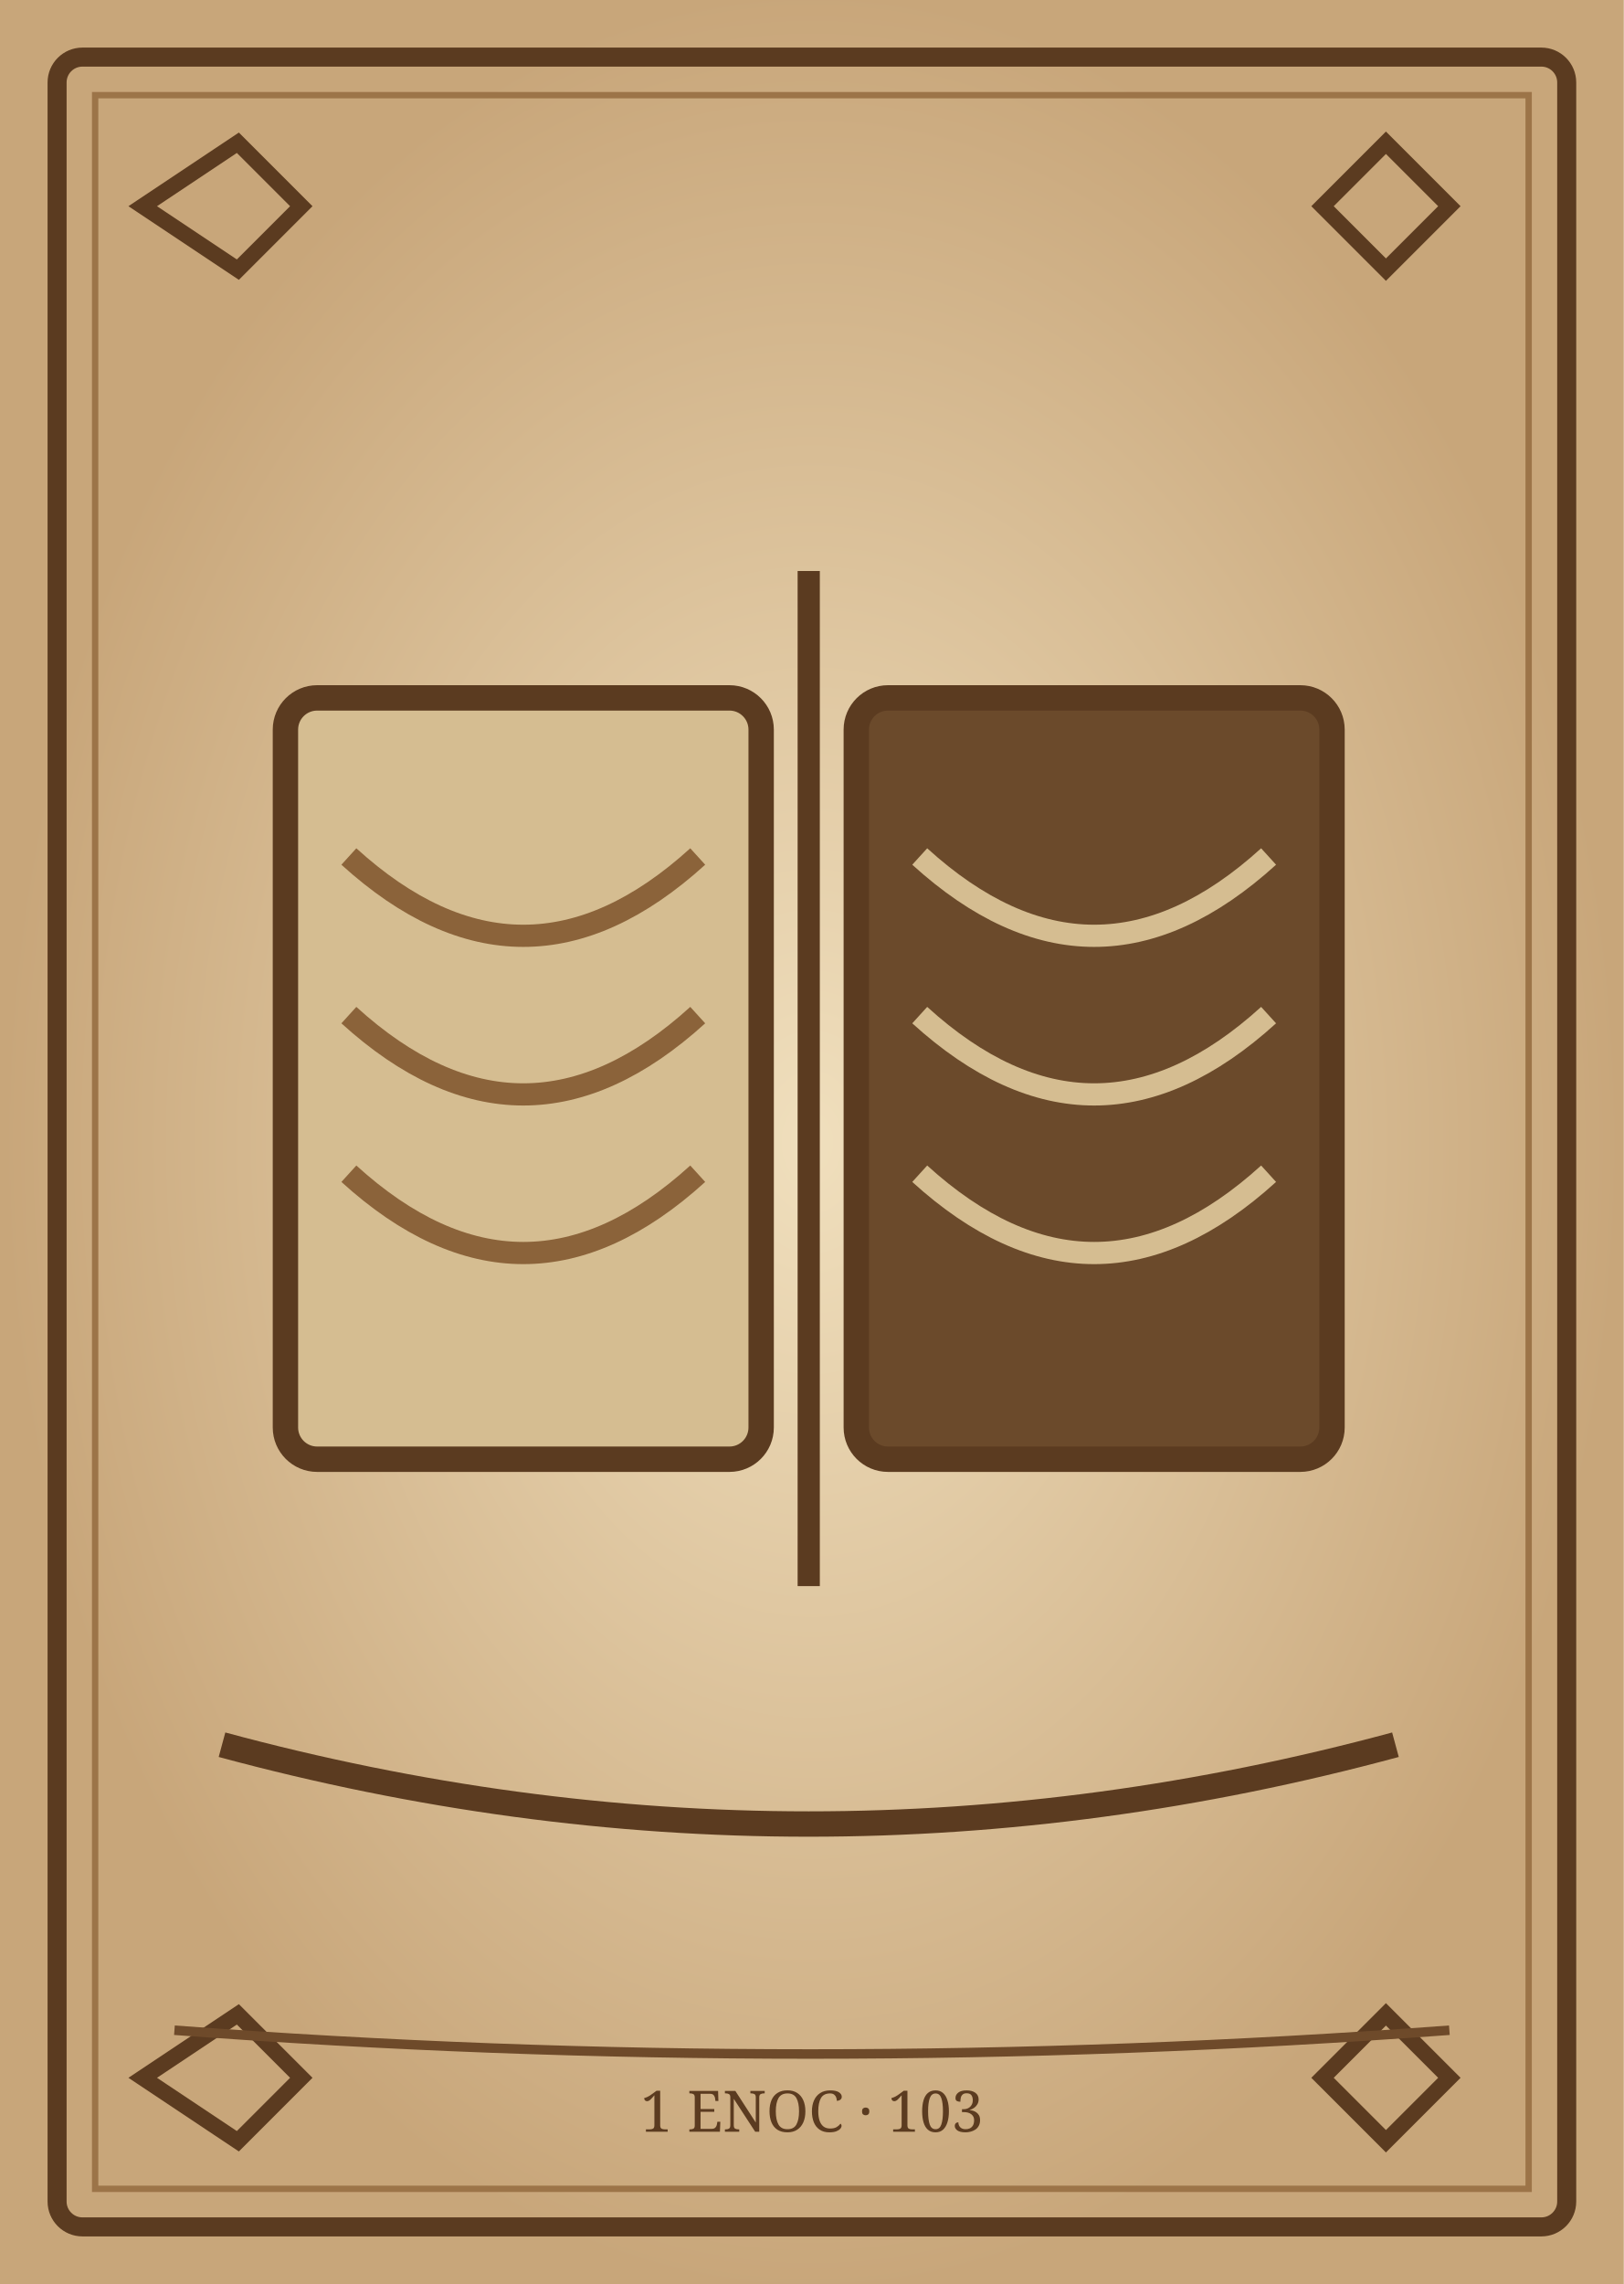
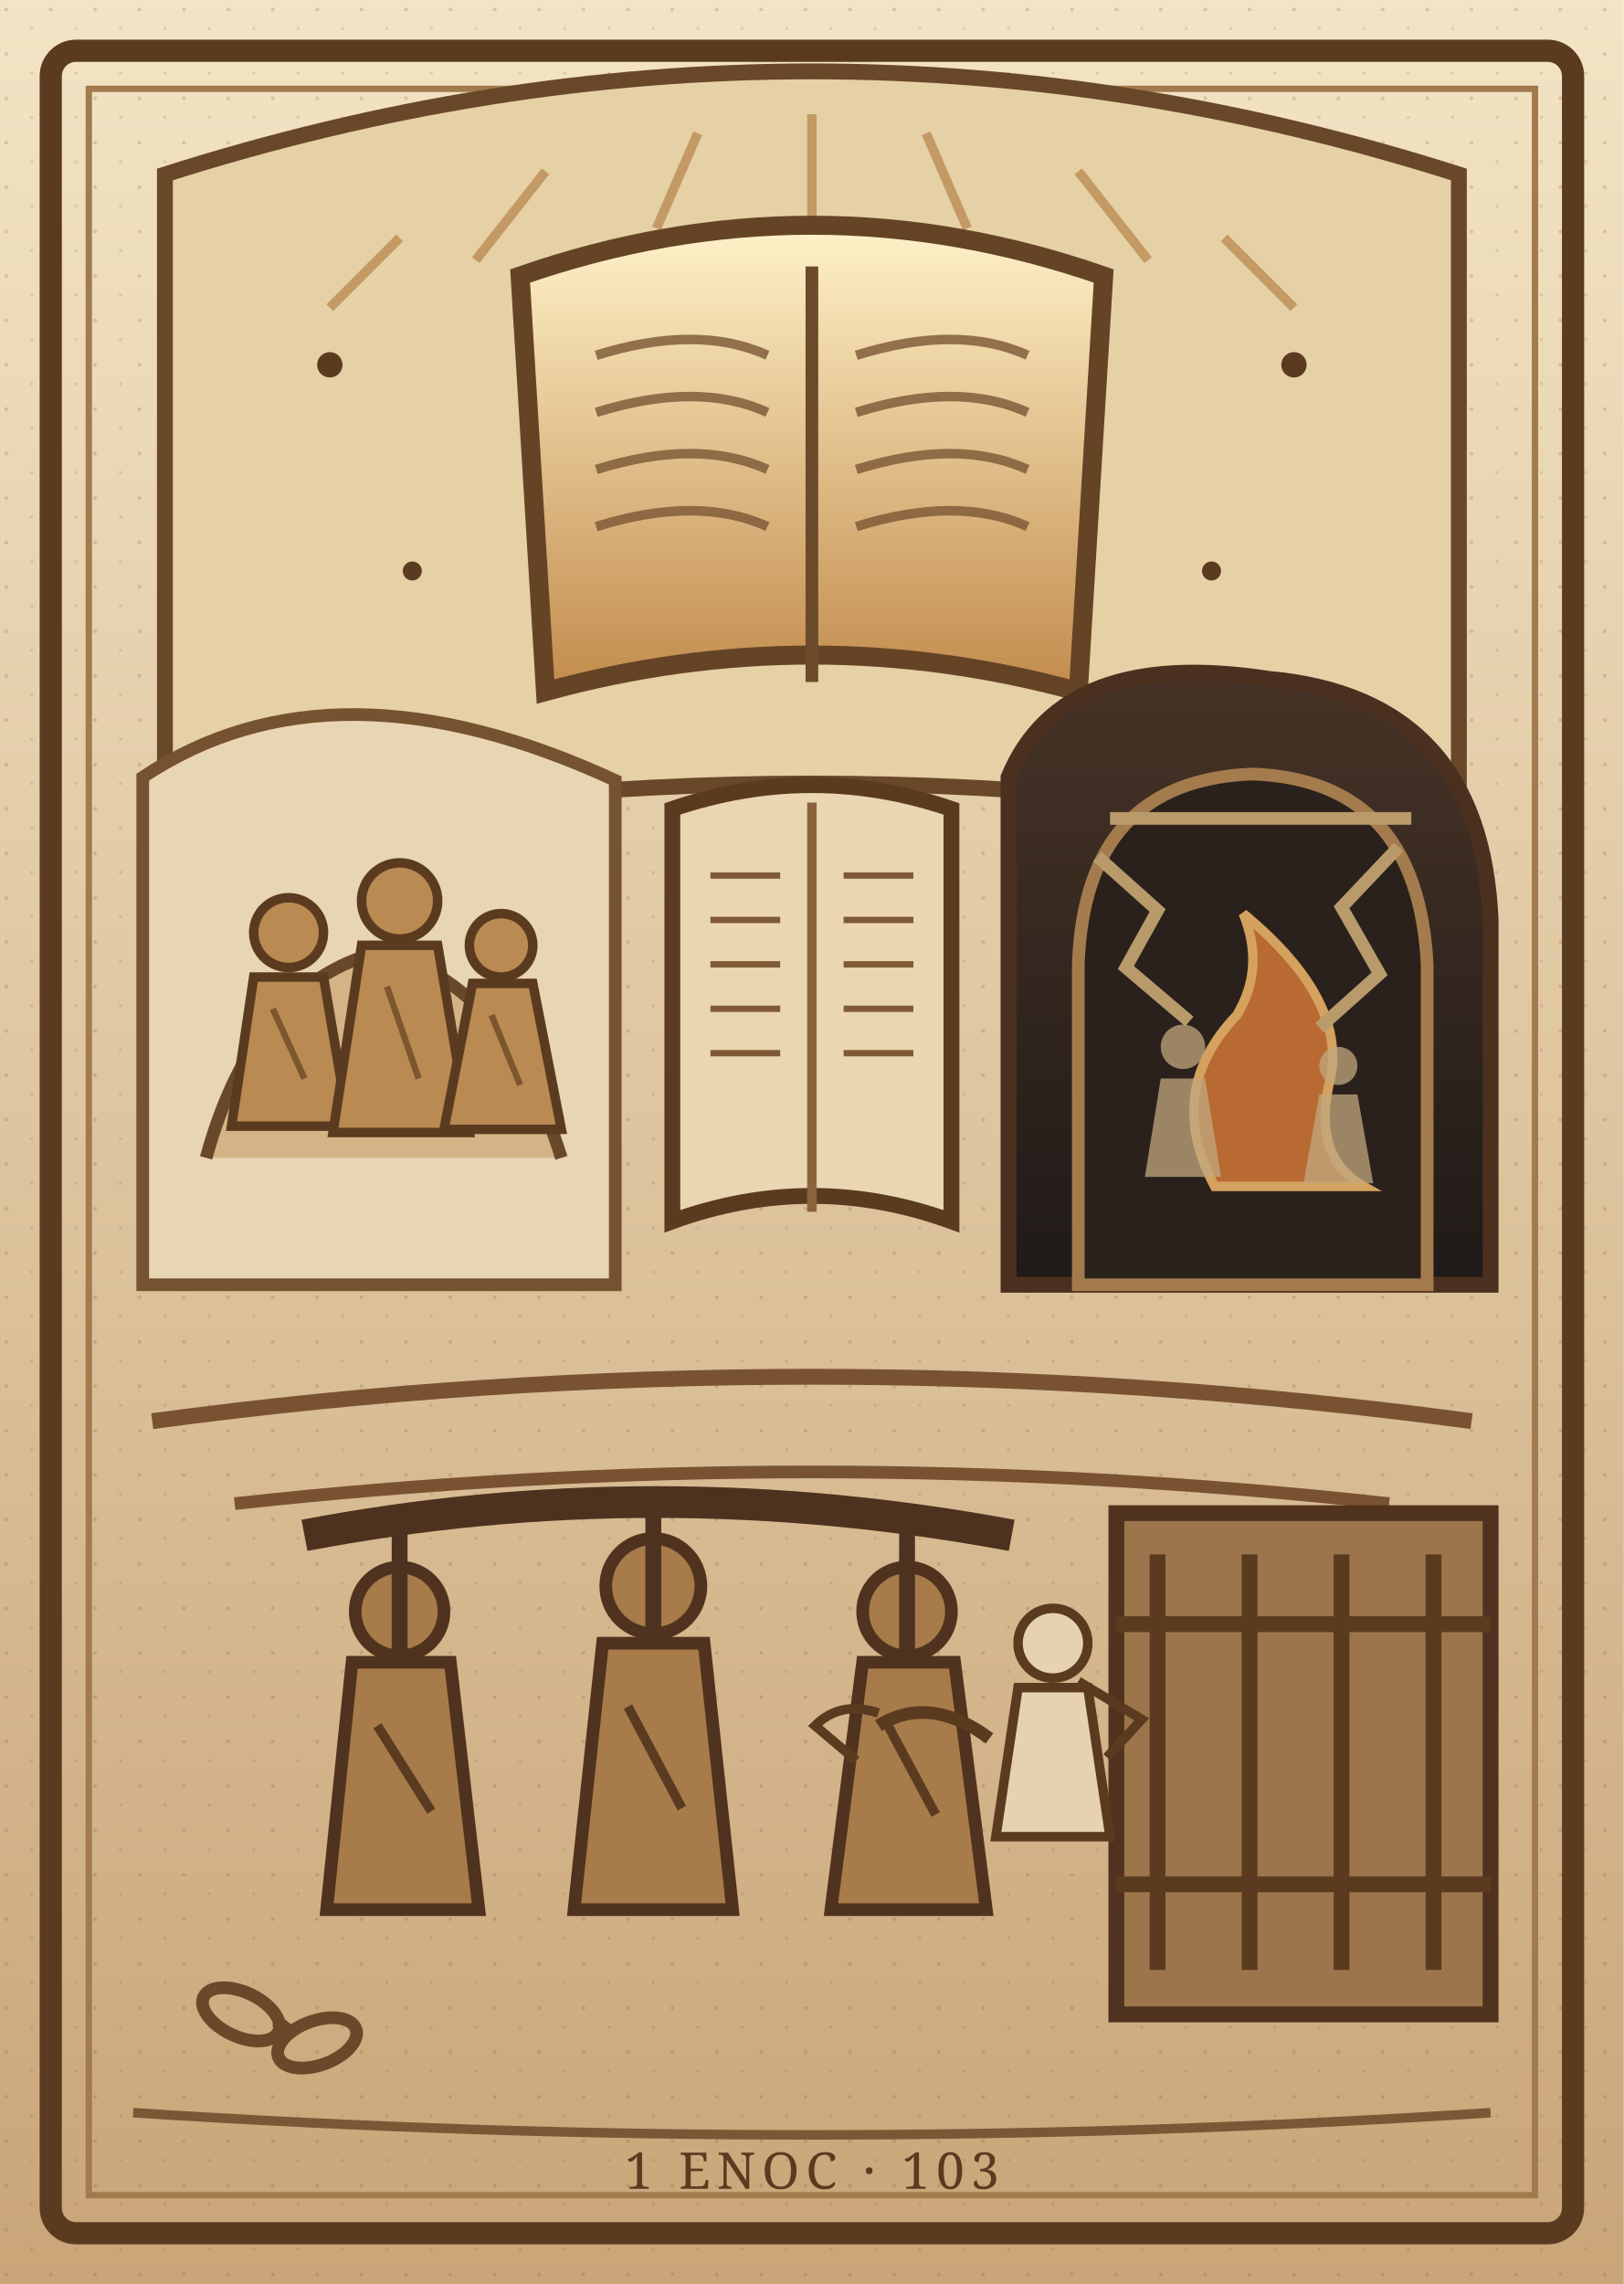
- <svg xmlns="http://www.w3.org/2000/svg" viewBox="0 0 512 720" role="img" aria-label="Ilustración original para 1 Enoc capítulo 103, grabado sepia en pergamino">
+ <svg xmlns="http://www.w3.org/2000/svg" viewBox="0 0 512 720" role="img" aria-label="1 Enoc 103: tablas celestiales, destinos de los muertos y lamento de los justos oprimidos">
  <defs>
-     <radialGradient id="paper">
-       <stop offset="0" stop-color="#f0dfbd" />
-       <stop offset="1" stop-color="#c8a67a" />
-     </radialGradient>
+     <linearGradient id="paper" x2="0" y2="1">
+       <stop stop-color="#f3e4c5" />
+       <stop offset="1" stop-color="#c9a578" />
+     </linearGradient>
+     <linearGradient id="light" x2="0" y2="1">
+       <stop stop-color="#fff2c9" />
+       <stop offset="1" stop-color="#c28b4c" />
+     </linearGradient>
+     <linearGradient id="shadow" x2="0" y2="1">
+       <stop stop-color="#473326" />
+       <stop offset="1" stop-color="#1f1a18" />
+     </linearGradient>
+     <pattern id="grain" width="14" height="14" patternUnits="userSpaceOnUse">
+       <circle cx="2" cy="3" r=".6" fill="#7b5736" opacity=".22" />
+       <circle cx="10" cy="9" r=".5" fill="#7b5736" opacity=".18" />
+     </pattern>
  </defs>
  <rect width="512" height="720" fill="url(#paper)" />
-   <rect x="18" y="18" width="476" height="684" rx="8" fill="none" stroke="#5b3b20" stroke-width="6" />
-   <rect x="30" y="30" width="452" height="660" fill="none" stroke="#9c7448" stroke-width="2" />
-   <g stroke="#5b3b20" stroke-width="5" fill="none">
-     <path d="M45 65 L75 45 95 65 75 85Z M417 65 L437 45 457 65 437 85Z M45 655 L75 635 95 655 75 675Z M417 655 L437 635 457 655 437 675Z" />
+   <rect width="512" height="720" fill="url(#grain)" />
+   <rect x="16" y="16" width="480" height="688" rx="8" fill="none" stroke="#5b3b20" stroke-width="7" />
+   <rect x="28" y="28" width="456" height="664" fill="none" stroke="#a17a4d" stroke-width="2" />
+   <path d="M52 55 Q256 -10 460 55 L460 268 Q256 226 52 268Z" fill="#e6d0a6" stroke="#694729" stroke-width="5" />
+   <g stroke="#b17d3f" stroke-width="3" opacity=".65">
+     <path d="M256 36V68 M220 42L207 72 M292 42L305 72 M172 54L150 82 M340 54L362 82 M126 75L104 97 M386 75L408 97" />
  </g>
-   <g>
-     <rect x="90" y="220" width="150" height="240" rx="10" fill="#d5bd91" stroke="#5b3b20" stroke-width="8" />
-     <rect x="270" y="220" width="150" height="240" rx="10" fill="#6b4a2b" stroke="#5b3b20" stroke-width="8" />
-     <path d="M110 270 Q165 320 220 270 M110 320 Q165 370 220 320 M110 370 Q165 420 220 370" stroke="#8b633a" stroke-width="7" fill="none" />
-     <path d="M290 270 Q345 320 400 270 M290 320 Q345 370 400 320 M290 370 Q345 420 400 370" stroke="#d5bd91" stroke-width="7" fill="none" />
-     <path d="M255 180 L255 500" stroke="#5b3b20" stroke-width="7" />
-     <path d="M70 550 Q255 600 440 550" stroke="#5b3b20" stroke-width="8" fill="none" />
+   <path d="M164 87 Q256 55 348 87 L340 218 Q256 195 172 218Z" fill="url(#light)" stroke="#654426" stroke-width="6" />
+   <path d="M256 84V215" stroke="#6c4b2b" stroke-width="4" />
+   <g stroke="#7a5634" stroke-width="3" fill="none" opacity=".8">
+     <path d="M188 112Q220 102 242 112 M188 130Q220 120 242 130 M188 148Q220 138 242 148 M188 166Q220 156 242 166 M270 112Q302 102 324 112 M270 130Q302 120 324 130 M270 148Q302 138 324 148 M270 166Q302 156 324 166" />
  </g>
-   <path d="M55 640 Q255 655 457 640" fill="none" stroke="#6e4a2a" stroke-width="3" />
-   <text x="256" y="672" font-family="serif" font-size="18" text-anchor="middle" fill="#5b3b20">1 ENOC · 103</text>
+   <g fill="#5b3b20">
+     <circle cx="104" cy="115" r="4" />
+     <circle cx="408" cy="115" r="4" />
+     <circle cx="130" cy="180" r="3" />
+     <circle cx="382" cy="180" r="3" />
+   </g>
+   <path d="M45 245 Q105 205 194 246 L194 405 L45 405Z" fill="#e8d5b3" stroke="#765330" stroke-width="4" />
+   <path d="M65 365Q80 310 120 300Q160 310 177 365" fill="#d4b486" stroke="#68482a" stroke-width="4" />
+   <g fill="#b98a52" stroke="#5b3b20" stroke-width="3">
+     <circle cx="91" cy="294" r="11" />
+     <path d="M80 308L102 308L110 355L73 355Z" />
+     <circle cx="126" cy="284" r="12" />
+     <path d="M114 298L138 298L148 357L105 357Z" />
+     <circle cx="158" cy="298" r="10" />
+     <path d="M149 310L168 310L177 356L140 356Z" />
+   </g>
+   <g stroke="#7d552e" stroke-width="2" fill="none">
+     <path d="M86 318L96 340 M122 311L132 340 M155 320L164 342" />
+   </g>
+   <path d="M318 245 Q335 204 400 214 Q467 220 470 290 L470 405 L318 405Z" fill="url(#shadow)" stroke="#4b3020" stroke-width="5" />
+   <path d="M340 405V304 Q342 246 395 244 Q447 246 450 304V405Z" fill="#2a211d" stroke="#a47b4d" stroke-width="4" />
+   <path d="M383 374Q367 344 390 320Q399 305 392 288Q426 316 419 342Q414 365 430 374Z" fill="#b86a32" stroke="#d5a15e" stroke-width="3" />
+   <g stroke="#b99a6b" stroke-width="4" fill="none">
+     <path d="M346 270L365 287L355 305L375 322 M441 267L423 286L435 307L416 324" />
+     <path d="M350 258L445 258" />
+   </g>
+   <g fill="#c2a77e" opacity=".75">
+     <circle cx="373" cy="330" r="7" />
+     <path d="M366 340L380 340L385 371L361 371Z" />
+     <circle cx="422" cy="336" r="6" />
+     <path d="M416 345L428 345L433 373L411 373Z" />
+   </g>
+   <path d="M212 255Q256 240 300 255V385Q256 369 212 385Z" fill="#ead7b2" stroke="#5b3b20" stroke-width="5" />
+   <path d="M256 253V382" stroke="#8a633c" stroke-width="3" />
+   <g stroke="#805a36" stroke-width="2" fill="none">
+     <path d="M224 276H246 M224 290H246 M224 304H246 M224 318H246 M224 332H246 M266 276H288 M266 290H288 M266 304H288 M266 318H288 M266 332H288" />
+   </g>
+   <path d="M48 448Q256 420 464 448" stroke="#795331" stroke-width="5" fill="none" />
+   <path d="M74 474Q256 454 438 474" stroke="#795331" stroke-width="4" fill="none" />
+   <g fill="#a77b4a" stroke="#50331e" stroke-width="4">
+     <circle cx="126" cy="508" r="14" />
+     <path d="M111 524L142 524L151 602L103 602Z" />
+     <circle cx="206" cy="500" r="15" />
+     <path d="M190 518L222 518L231 602L181 602Z" />
+     <circle cx="286" cy="508" r="14" />
+     <path d="M272 524L301 524L311 602L262 602Z" />
+   </g>
+   <path d="M96 484Q206 463 319 484" stroke="#4d321f" stroke-width="10" fill="none" />
+   <path d="M126 480L126 524 M206 473L206 518 M286 480L286 524" stroke="#4d321f" stroke-width="5" />
+   <g stroke="#5b3b20" stroke-width="3" fill="none">
+     <path d="M119 544L136 571 M198 538L215 570 M280 544L295 572" />
+   </g>
+   <path d="M352 477L470 477V635H352Z" fill="#9c754c" stroke="#50331f" stroke-width="5" />
+   <path d="M365 490V621 M394 490V621 M423 490V621 M452 490V621" stroke="#5b3b20" stroke-width="5" />
+   <path d="M352 512H470 M352 594H470" stroke="#5b3b20" stroke-width="5" />
+   <g fill="#e6d2ae" stroke="#5b3b20" stroke-width="3">
+     <circle cx="332" cy="518" r="11" />
+     <path d="M321 532L343 532L350 579L314 579Z" />
+   </g>
+   <path d="M312 548Q293 534 277 544" fill="none" stroke="#5b3b20" stroke-width="4" />
+   <path d="M277 540Q265 536 257 544L270 555" fill="none" stroke="#5b3b20" stroke-width="3" />
+   <path d="M340 530L360 542L349 554" fill="none" stroke="#5b3b20" stroke-width="3" />
+   <g fill="none" stroke="#6b4829" stroke-width="4">
+     <ellipse cx="76" cy="635" rx="13" ry="7" transform="rotate(25 76 635)" />
+     <ellipse cx="100" cy="644" rx="13" ry="7" transform="rotate(-20 100 644)" />
+     <path d="M87 637L91 640" />
+   </g>
+   <path d="M42 666Q256 680 470 666" stroke="#7b5736" stroke-width="3" fill="none" />
+   <text x="256" y="690" text-anchor="middle" font-family="serif" font-size="16" fill="#5b3b20" letter-spacing="2">1 ENOC · 103</text>
</svg>
